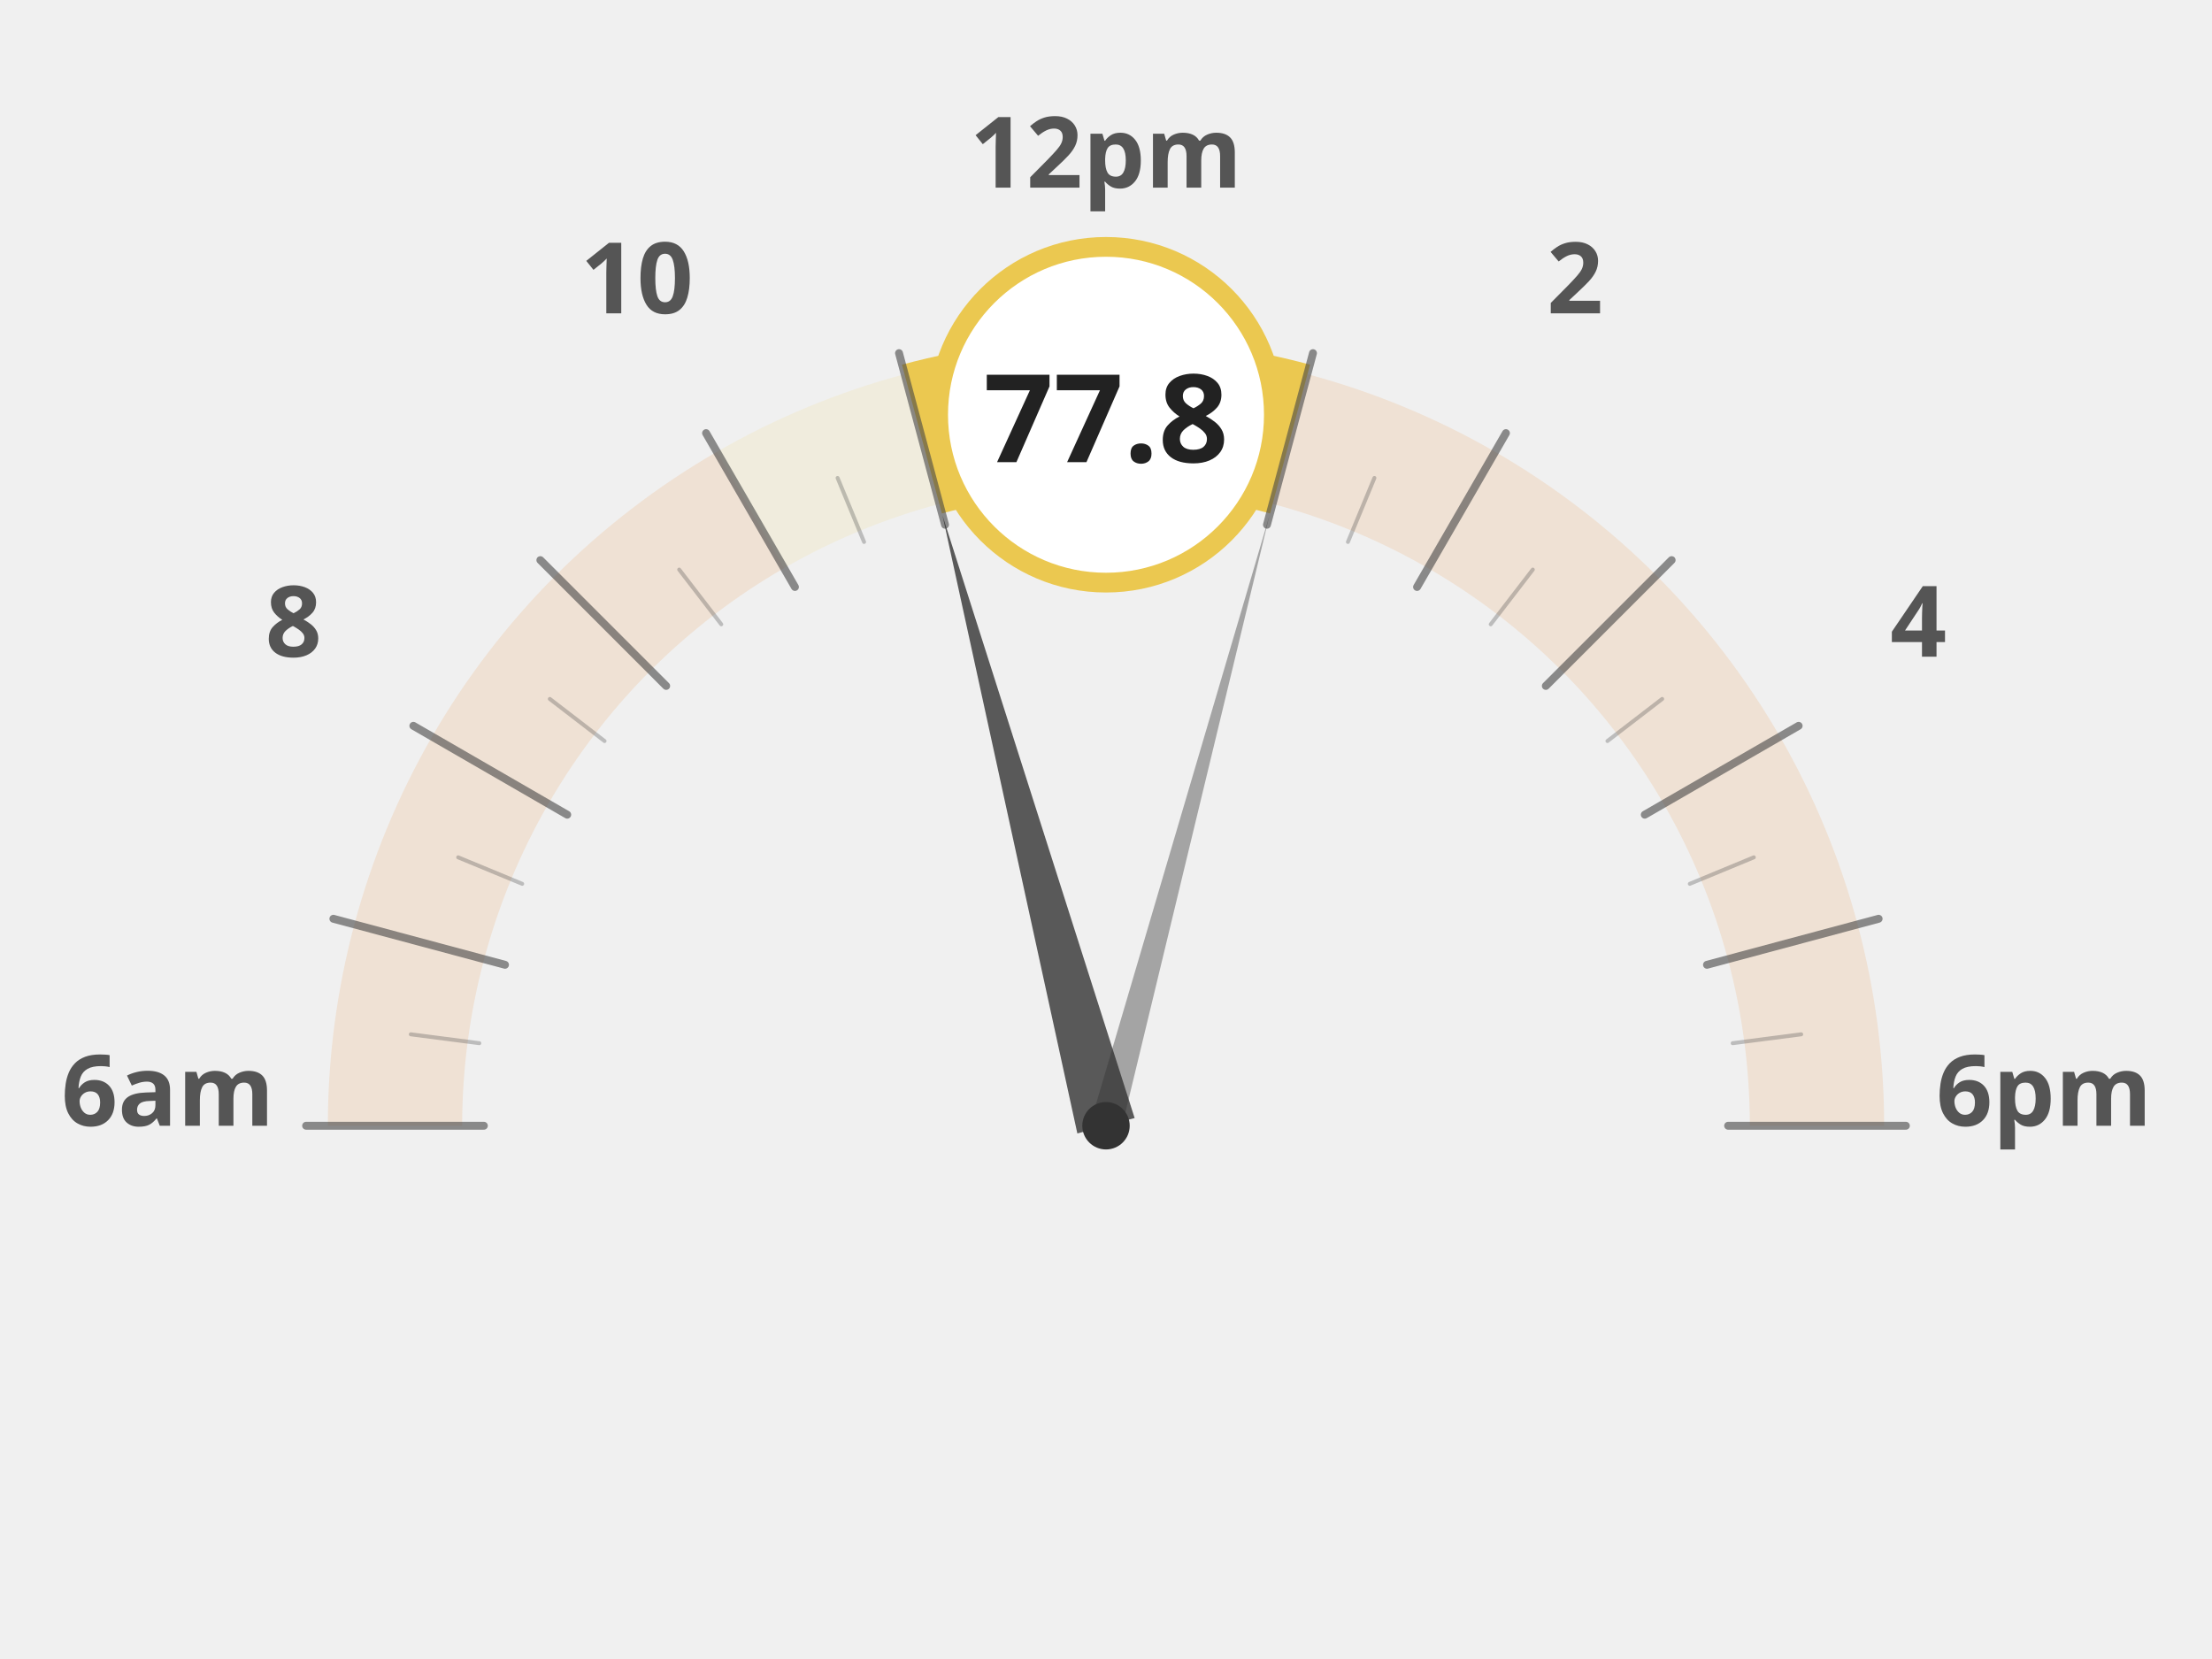
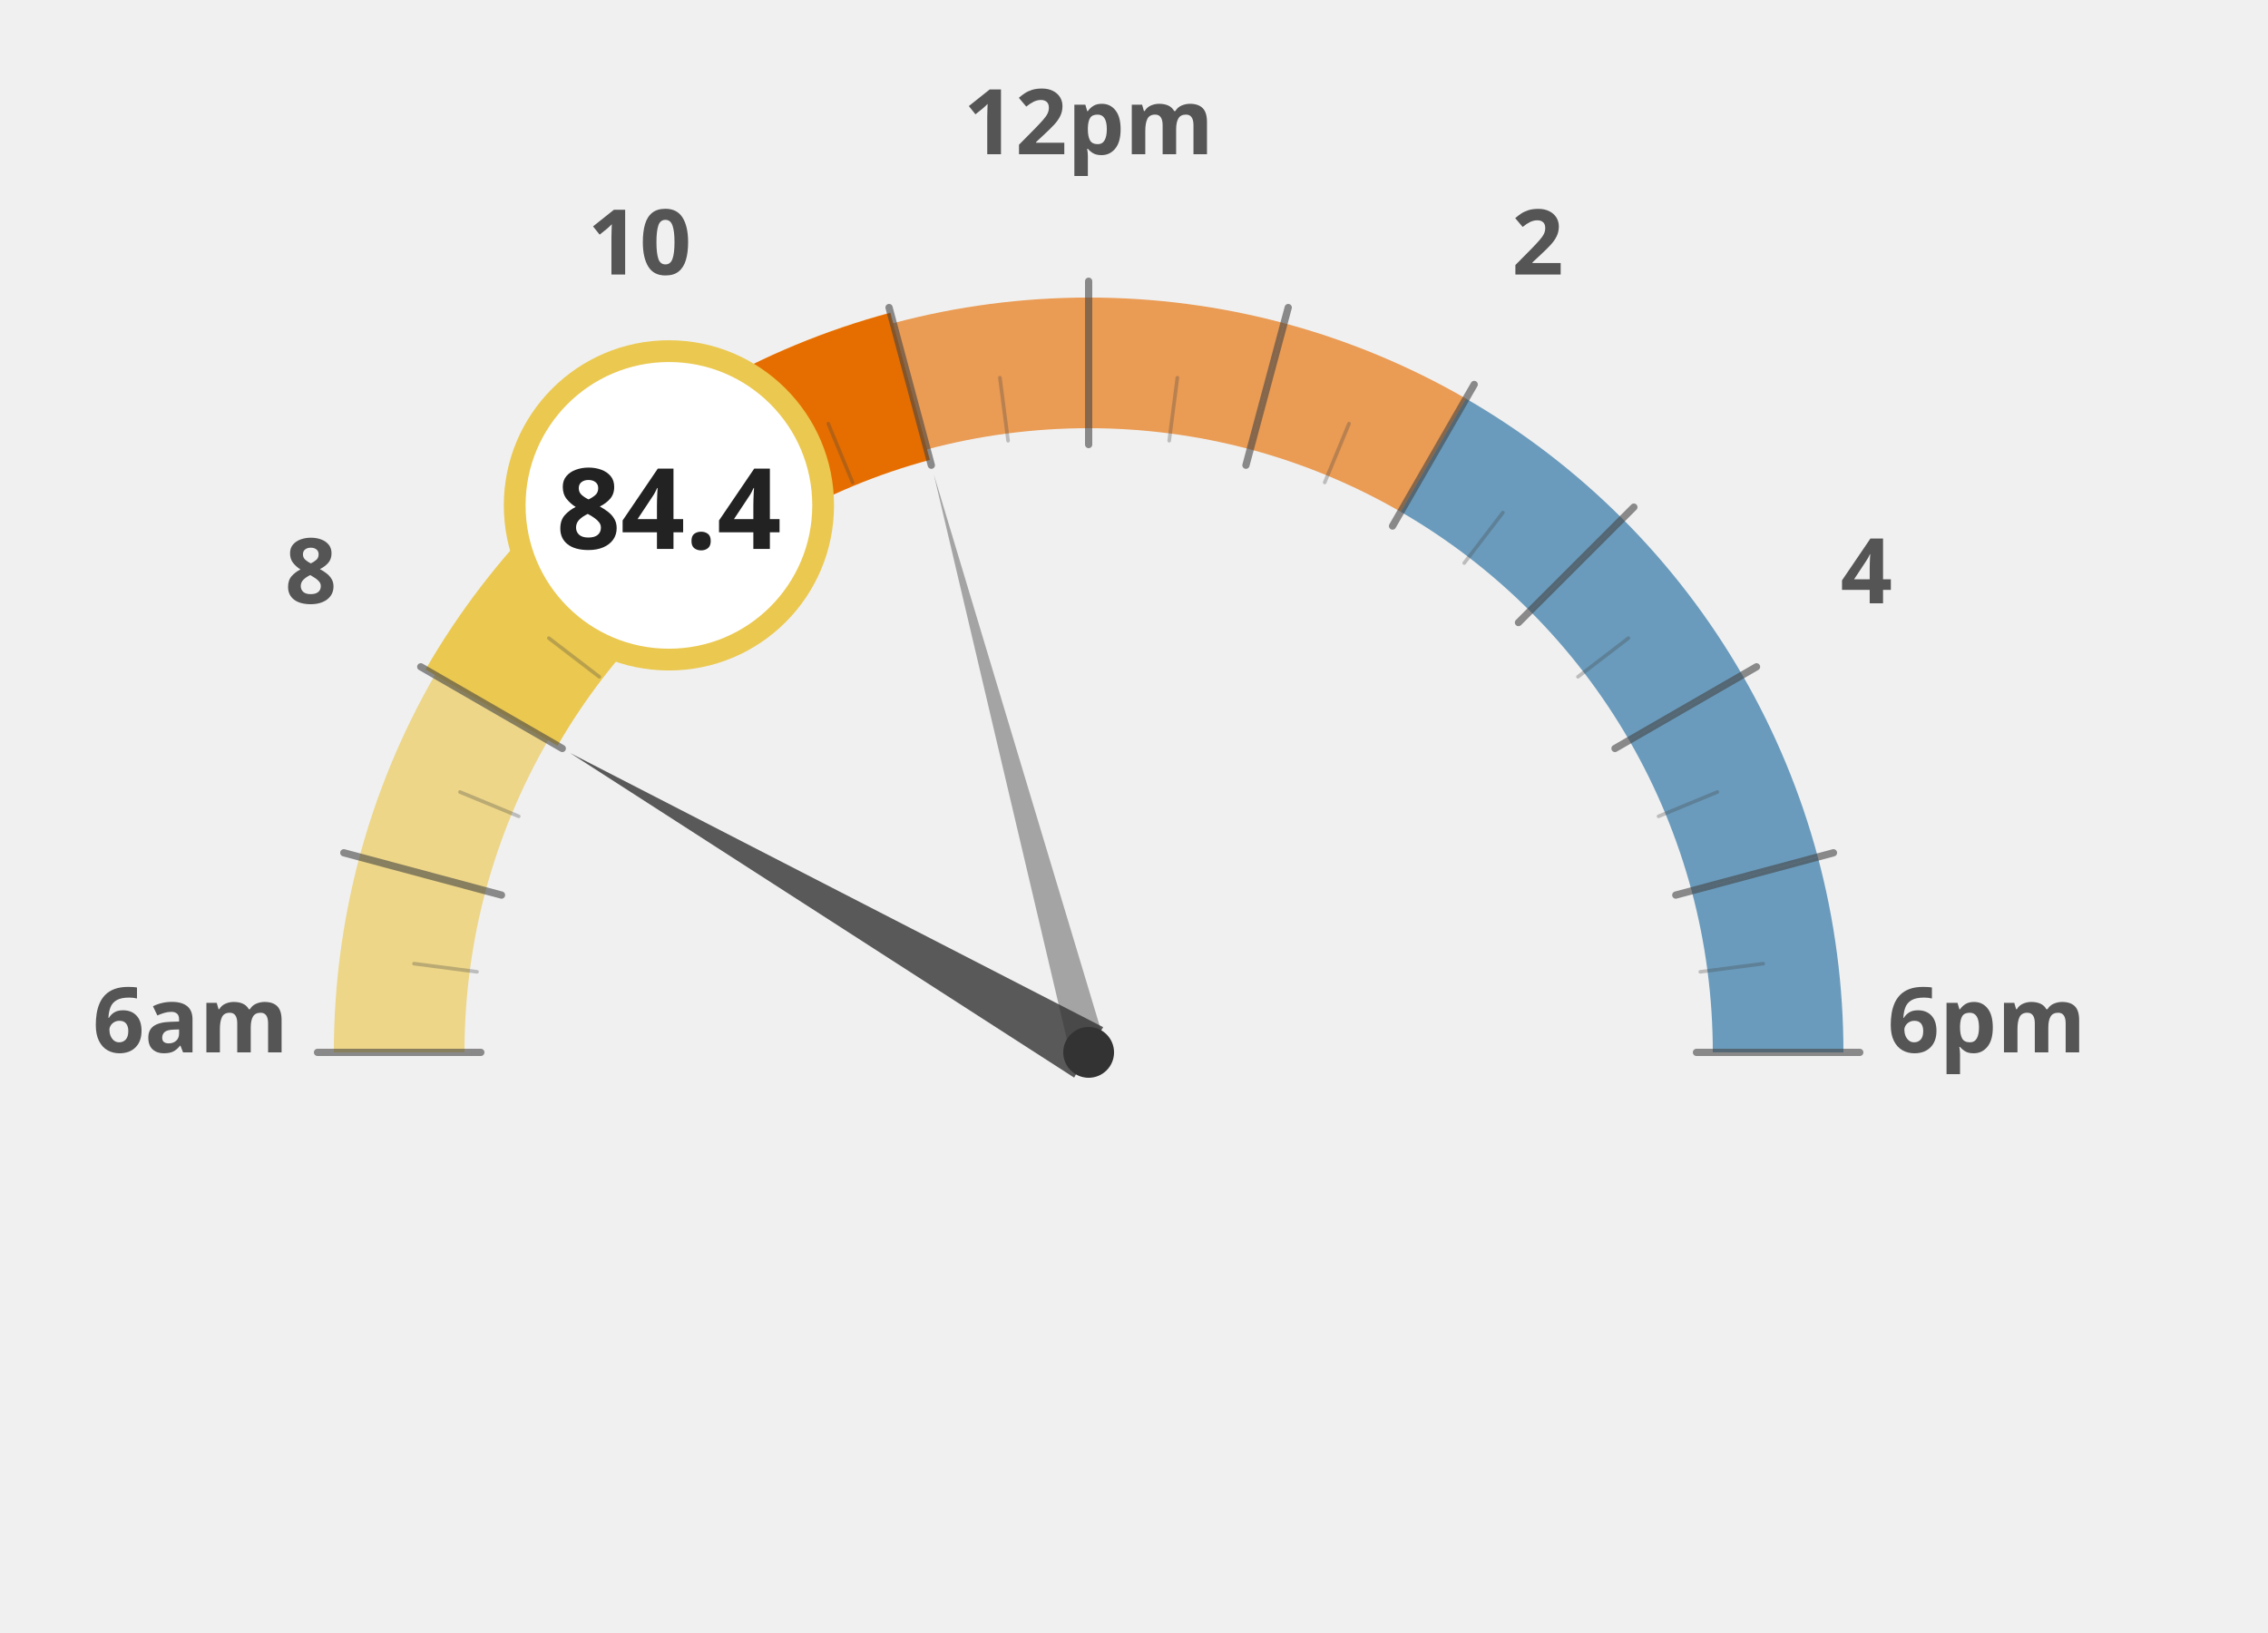
- <svg xmlns="http://www.w3.org/2000/svg" width="60mm" height="45mm" viewBox="0 0 1000 840">
-   <g transform="translate(0, 120)">
-     <path d="M 140.0 450.0 A 360 360 0 0 1 152.3 356.8" fill="none" stroke="#e66e00" stroke-width="68" stroke-opacity="0.12" />
-     <path d="M 152.3 356.8 A 360 360 0 0 1 188.2 270.0" fill="none" stroke="#e66e00" stroke-width="68" stroke-opacity="0.12" />
-     <path d="M 188.2 270.0 A 360 360 0 0 1 245.4 195.4" fill="none" stroke="#e66e00" stroke-width="68" stroke-opacity="0.12" />
-     <path d="M 245.4 195.4 A 360 360 0 0 1 320.0 138.2" fill="none" stroke="#e66e00" stroke-width="68" stroke-opacity="0.12" />
-     <path d="M 320.0 138.2 A 360 360 0 0 1 406.8 102.3" fill="none" stroke="#ebc850" stroke-width="68" stroke-opacity="0.12" />
-     <path d="M 406.8 102.3 A 360 360 0 0 1 500.0 90.0" fill="none" stroke="#ebc850" stroke-width="68" stroke-opacity="0.12" />
-     <path d="M 500.0 90.0 A 360 360 0 0 1 593.2 102.3" fill="none" stroke="#ebc850" stroke-width="68" stroke-opacity="0.12" />
-     <path d="M 593.2 102.3 A 360 360 0 0 1 680.0 138.2" fill="none" stroke="#e66e00" stroke-width="68" stroke-opacity="0.12" />
-     <path d="M 680.0 138.2 A 360 360 0 0 1 754.6 195.4" fill="none" stroke="#e66e00" stroke-width="68" stroke-opacity="0.12" />
-     <path d="M 754.6 195.4 A 360 360 0 0 1 811.8 270.0" fill="none" stroke="#e66e00" stroke-width="68" stroke-opacity="0.12" />
-     <path d="M 811.8 270.0 A 360 360 0 0 1 847.7 356.8" fill="none" stroke="#e66e00" stroke-width="68" stroke-opacity="0.12" />
-     <path d="M 847.7 356.8 A 360 360 0 0 1 860.0 450.0" fill="none" stroke="#e66e00" stroke-width="68" stroke-opacity="0.12" />
-     <text x="25.0" y="450" text-anchor="middle" font-family="Montserrat, sans-serif" font-size="50" font-weight="900" fill="#555">6am</text>
-     <text x="88.638" y="212.5" text-anchor="middle" font-family="Montserrat, sans-serif" font-size="50" font-weight="900" fill="#555">8</text>
-     <text x="262.5" y="38.638" text-anchor="middle" font-family="Montserrat, sans-serif" font-size="50" font-weight="900" fill="#555">10</text>
-     <text x="500" y="-25.0" text-anchor="middle" font-family="Montserrat, sans-serif" font-size="50" font-weight="900" fill="#555">12pm</text>
-     <text x="737.5" y="38.638" text-anchor="middle" font-family="Montserrat, sans-serif" font-size="50" font-weight="900" fill="#555">2</text>
-     <text x="911.362" y="212.5" text-anchor="middle" font-family="Montserrat, sans-serif" font-size="50" font-weight="900" fill="#555">4</text>
-     <text x="975.0" y="450.0" text-anchor="middle" font-family="Montserrat, sans-serif" font-size="50" font-weight="900" fill="#555">6pm</text>
-     <path d="M 406.8 102.3 A 360 360 0 0 1 500.0 90.0" fill="none" stroke="#ebc850" stroke-width="78" stroke-linecap="butt" />
-     <path d="M 500.0 90.0 A 360 360 0 0 1 593.2 102.3" fill="none" stroke="#ebc850" stroke-width="78" stroke-linecap="butt" />
-     <line x1="185.0" y1="450.0" x2="95.0" y2="450.0" stroke="#444" stroke-width="4" stroke-linecap="round" opacity="0.6" />
-     <line x1="182.7" y1="408.2" x2="148.0" y2="403.7" stroke="#444" stroke-width="2" stroke-linecap="round" opacity="0.3" />
-     <line x1="195.7" y1="368.5" x2="108.8" y2="345.2" stroke="#444" stroke-width="4" stroke-linecap="round" opacity="0.6" />
-     <line x1="204.4" y1="327.5" x2="172.0" y2="314.1" stroke="#444" stroke-width="2" stroke-linecap="round" opacity="0.3" />
-     <line x1="227.2" y1="292.5" x2="149.3" y2="247.5" stroke="#444" stroke-width="4" stroke-linecap="round" opacity="0.6" />
-     <line x1="246.1" y1="255.2" x2="218.4" y2="233.9" stroke="#444" stroke-width="2" stroke-linecap="round" opacity="0.3" />
-     <line x1="277.3" y1="227.3" x2="213.6" y2="163.6" stroke="#444" stroke-width="4" stroke-linecap="round" opacity="0.6" />
-     <line x1="305.2" y1="196.1" x2="283.9" y2="168.4" stroke="#444" stroke-width="2" stroke-linecap="round" opacity="0.3" />
-     <line x1="342.5" y1="177.2" x2="297.5" y2="99.3" stroke="#444" stroke-width="4" stroke-linecap="round" opacity="0.6" />
-     <line x1="377.5" y1="154.4" x2="364.1" y2="122.0" stroke="#444" stroke-width="2" stroke-linecap="round" opacity="0.3" />
-     <line x1="418.5" y1="145.7" x2="395.2" y2="58.8" stroke="#444" stroke-width="4" stroke-linecap="round" opacity="0.6" />
-     <line x1="458.2" y1="132.7" x2="453.7" y2="98.0" stroke="#444" stroke-width="2" stroke-linecap="round" opacity="0.3" />
-     <line x1="500.0" y1="135.0" x2="500.0" y2="45.0" stroke="#444" stroke-width="4" stroke-linecap="round" opacity="0.6" />
-     <line x1="541.8" y1="132.7" x2="546.3" y2="98.0" stroke="#444" stroke-width="2" stroke-linecap="round" opacity="0.3" />
-     <line x1="581.5" y1="145.7" x2="604.8" y2="58.8" stroke="#444" stroke-width="4" stroke-linecap="round" opacity="0.6" />
-     <line x1="622.5" y1="154.4" x2="635.9" y2="122.0" stroke="#444" stroke-width="2" stroke-linecap="round" opacity="0.3" />
-     <line x1="657.5" y1="177.2" x2="702.5" y2="99.3" stroke="#444" stroke-width="4" stroke-linecap="round" opacity="0.6" />
-     <line x1="694.8" y1="196.1" x2="716.1" y2="168.4" stroke="#444" stroke-width="2" stroke-linecap="round" opacity="0.3" />
-     <line x1="722.7" y1="227.3" x2="786.4" y2="163.6" stroke="#444" stroke-width="4" stroke-linecap="round" opacity="0.6" />
-     <line x1="753.9" y1="255.2" x2="781.6" y2="233.9" stroke="#444" stroke-width="2" stroke-linecap="round" opacity="0.3" />
-     <line x1="772.8" y1="292.5" x2="850.7" y2="247.5" stroke="#444" stroke-width="4" stroke-linecap="round" opacity="0.6" />
-     <line x1="795.6" y1="327.5" x2="828.0" y2="314.1" stroke="#444" stroke-width="2" stroke-linecap="round" opacity="0.3" />
-     <line x1="804.3" y1="368.5" x2="891.2" y2="345.2" stroke="#444" stroke-width="4" stroke-linecap="round" opacity="0.6" />
-     <line x1="817.3" y1="408.2" x2="852.0" y2="403.7" stroke="#444" stroke-width="2" stroke-linecap="round" opacity="0.3" />
-     <line x1="815.0" y1="450.0" x2="905.0" y2="450.0" stroke="#444" stroke-width="4" stroke-linecap="round" opacity="0.6" />
-     <polygon points="417.2,140.9 485.5,453.9 514.5,446.1" fill="#333" opacity="0.8" />
-     <polygon points="582.8,140.9 492.3,447.9 507.7,452.1" fill="#333" opacity="0.4" />
-     <circle cx="500" cy="450" r="12" fill="#333" />
-     <circle cx="500.0" cy="90.0" r="85" fill="white" stroke="#ebc850" stroke-width="10" />
-     <text x="500.0" y="114.0" text-anchor="middle" font-family="Montserrat, sans-serif" font-size="62" font-weight="800" fill="#222">77.8</text>
+ <svg xmlns="http://www.w3.org/2000/svg" width="100%" height="100%" viewBox="0 0 1250 900">
+   <g transform="translate(100, 100)">
+     <path d="M 120.0 480.0 A 380 380 0 0 1 132.9 381.6" fill="none" stroke="#ebc850" stroke-width="72" stroke-opacity="0.65" />
+     <path d="M 132.9 381.6 A 380 380 0 0 1 170.9 290.0" fill="none" stroke="#ebc850" stroke-width="72" stroke-opacity="0.65" />
+     <path d="M 170.9 290.0 A 380 380 0 0 1 231.3 211.3" fill="none" stroke="#ebc850" stroke-width="72" stroke-opacity="1.0" />
+     <path d="M 231.3 211.3 A 380 380 0 0 1 310.0 150.9" fill="none" stroke="#ebc850" stroke-width="72" stroke-opacity="1.0" />
+     <path d="M 310.0 150.9 A 380 380 0 0 1 401.6 112.9" fill="none" stroke="#e66e00" stroke-width="72" stroke-opacity="1.0" />
+     <path d="M 401.6 112.9 A 380 380 0 0 1 500.0 100.0" fill="none" stroke="#e66e00" stroke-width="72" stroke-opacity="0.65" />
+     <path d="M 500.0 100.0 A 380 380 0 0 1 598.4 112.9" fill="none" stroke="#e66e00" stroke-width="72" stroke-opacity="0.65" />
+     <path d="M 598.4 112.9 A 380 380 0 0 1 690.0 150.9" fill="none" stroke="#e66e00" stroke-width="72" stroke-opacity="0.65" />
+     <path d="M 690.0 150.9 A 380 380 0 0 1 768.7 211.3" fill="none" stroke="#236ea0" stroke-width="72" stroke-opacity="0.65" />
+     <path d="M 768.7 211.3 A 380 380 0 0 1 829.1 290.0" fill="none" stroke="#236ea0" stroke-width="72" stroke-opacity="0.65" />
+     <path d="M 829.1 290.0 A 380 380 0 0 1 867.1 381.6" fill="none" stroke="#236ea0" stroke-width="72" stroke-opacity="0.65" />
+     <path d="M 867.1 381.6 A 380 380 0 0 1 880.0 480.0" fill="none" stroke="#236ea0" stroke-width="72" stroke-opacity="0.65" />
+     <text x="5.0" y="480" text-anchor="middle" font-family="Montserrat, sans-serif" font-size="50" font-weight="900" fill="#555">6am</text>
+     <text x="71.317" y="232.5" text-anchor="middle" font-family="Montserrat, sans-serif" font-size="50" font-weight="900" fill="#555">8</text>
+     <text x="252.5" y="51.317" text-anchor="middle" font-family="Montserrat, sans-serif" font-size="50" font-weight="900" fill="#555">10</text>
+     <text x="500" y="-15.0" text-anchor="middle" font-family="Montserrat, sans-serif" font-size="50" font-weight="900" fill="#555">12pm</text>
+     <text x="747.5" y="51.317" text-anchor="middle" font-family="Montserrat, sans-serif" font-size="50" font-weight="900" fill="#555">2</text>
+     <text x="928.683" y="232.5" text-anchor="middle" font-family="Montserrat, sans-serif" font-size="50" font-weight="900" fill="#555">4</text>
+     <text x="995.0" y="480.0" text-anchor="middle" font-family="Montserrat, sans-serif" font-size="50" font-weight="900" fill="#555">6pm</text>
+     <path d="M 170.9 290.0 A 380 380 0 0 1 231.3 211.3" fill="none" stroke="#ebc850" stroke-width="84" stroke-linecap="butt" />
+     <path d="M 231.3 211.3 A 380 380 0 0 1 310.0 150.9" fill="none" stroke="#ebc850" stroke-width="84" stroke-linecap="butt" />
+     <path d="M 310.0 150.9 A 380 380 0 0 1 401.6 112.9" fill="none" stroke="#e66e00" stroke-width="84" stroke-linecap="butt" />
+     <line x1="165.0" y1="480.0" x2="75.0" y2="480.0" stroke="#444" stroke-width="4" stroke-linecap="round" opacity="0.6" />
+     <line x1="162.9" y1="435.6" x2="128.2" y2="431.1" stroke="#444" stroke-width="2" stroke-linecap="round" opacity="0.3" />
+     <line x1="176.4" y1="393.3" x2="89.5" y2="370.0" stroke="#444" stroke-width="4" stroke-linecap="round" opacity="0.6" />
+     <line x1="185.9" y1="349.9" x2="153.5" y2="336.5" stroke="#444" stroke-width="2" stroke-linecap="round" opacity="0.3" />
+     <line x1="209.9" y1="312.5" x2="131.9" y2="267.5" stroke="#444" stroke-width="4" stroke-linecap="round" opacity="0.6" />
+     <line x1="230.3" y1="273.0" x2="202.5" y2="251.7" stroke="#444" stroke-width="2" stroke-linecap="round" opacity="0.3" />
+     <line x1="263.1" y1="243.1" x2="199.5" y2="179.5" stroke="#444" stroke-width="4" stroke-linecap="round" opacity="0.6" />
+     <line x1="293.0" y1="210.3" x2="271.7" y2="182.5" stroke="#444" stroke-width="2" stroke-linecap="round" opacity="0.3" />
+     <line x1="332.5" y1="189.9" x2="287.5" y2="111.9" stroke="#444" stroke-width="4" stroke-linecap="round" opacity="0.6" />
+     <line x1="369.9" y1="165.9" x2="356.5" y2="133.5" stroke="#444" stroke-width="2" stroke-linecap="round" opacity="0.3" />
+     <line x1="413.3" y1="156.4" x2="390.0" y2="69.5" stroke="#444" stroke-width="4" stroke-linecap="round" opacity="0.6" />
+     <line x1="455.6" y1="142.9" x2="451.1" y2="108.2" stroke="#444" stroke-width="2" stroke-linecap="round" opacity="0.3" />
+     <line x1="500.0" y1="145.0" x2="500.0" y2="55.0" stroke="#444" stroke-width="4" stroke-linecap="round" opacity="0.6" />
+     <line x1="544.4" y1="142.9" x2="548.9" y2="108.2" stroke="#444" stroke-width="2" stroke-linecap="round" opacity="0.3" />
+     <line x1="586.7" y1="156.4" x2="610.0" y2="69.5" stroke="#444" stroke-width="4" stroke-linecap="round" opacity="0.6" />
+     <line x1="630.1" y1="165.9" x2="643.5" y2="133.5" stroke="#444" stroke-width="2" stroke-linecap="round" opacity="0.3" />
+     <line x1="667.5" y1="189.9" x2="712.5" y2="111.9" stroke="#444" stroke-width="4" stroke-linecap="round" opacity="0.6" />
+     <line x1="707.0" y1="210.3" x2="728.3" y2="182.5" stroke="#444" stroke-width="2" stroke-linecap="round" opacity="0.3" />
+     <line x1="736.9" y1="243.1" x2="800.5" y2="179.5" stroke="#444" stroke-width="4" stroke-linecap="round" opacity="0.6" />
+     <line x1="769.7" y1="273.0" x2="797.5" y2="251.7" stroke="#444" stroke-width="2" stroke-linecap="round" opacity="0.3" />
+     <line x1="790.1" y1="312.5" x2="868.1" y2="267.5" stroke="#444" stroke-width="4" stroke-linecap="round" opacity="0.6" />
+     <line x1="814.1" y1="349.9" x2="846.5" y2="336.5" stroke="#444" stroke-width="2" stroke-linecap="round" opacity="0.3" />
+     <line x1="823.6" y1="393.3" x2="910.5" y2="370.0" stroke="#444" stroke-width="4" stroke-linecap="round" opacity="0.6" />
+     <line x1="837.1" y1="435.6" x2="871.8" y2="431.1" stroke="#444" stroke-width="2" stroke-linecap="round" opacity="0.3" />
+     <line x1="835.0" y1="480.0" x2="925.0" y2="480.0" stroke="#444" stroke-width="4" stroke-linecap="round" opacity="0.6" />
+     <polygon points="214.2,315.0 492.0,493.9 508.0,466.1" fill="#333" opacity="0.8" />
+     <polygon points="414.6,161.2 490.3,482.6 509.7,477.4" fill="#333" opacity="0.4" />
+     <circle cx="500" cy="480" r="14" fill="#333" />
+     <circle cx="268.671" cy="178.526" r="85" fill="white" stroke="#ebc850" stroke-width="12" />
+     <text x="268.671" y="202.526" text-anchor="middle" font-family="Montserrat, sans-serif" font-size="62" font-weight="800" fill="#222">84.4</text>
  </g>
</svg>
